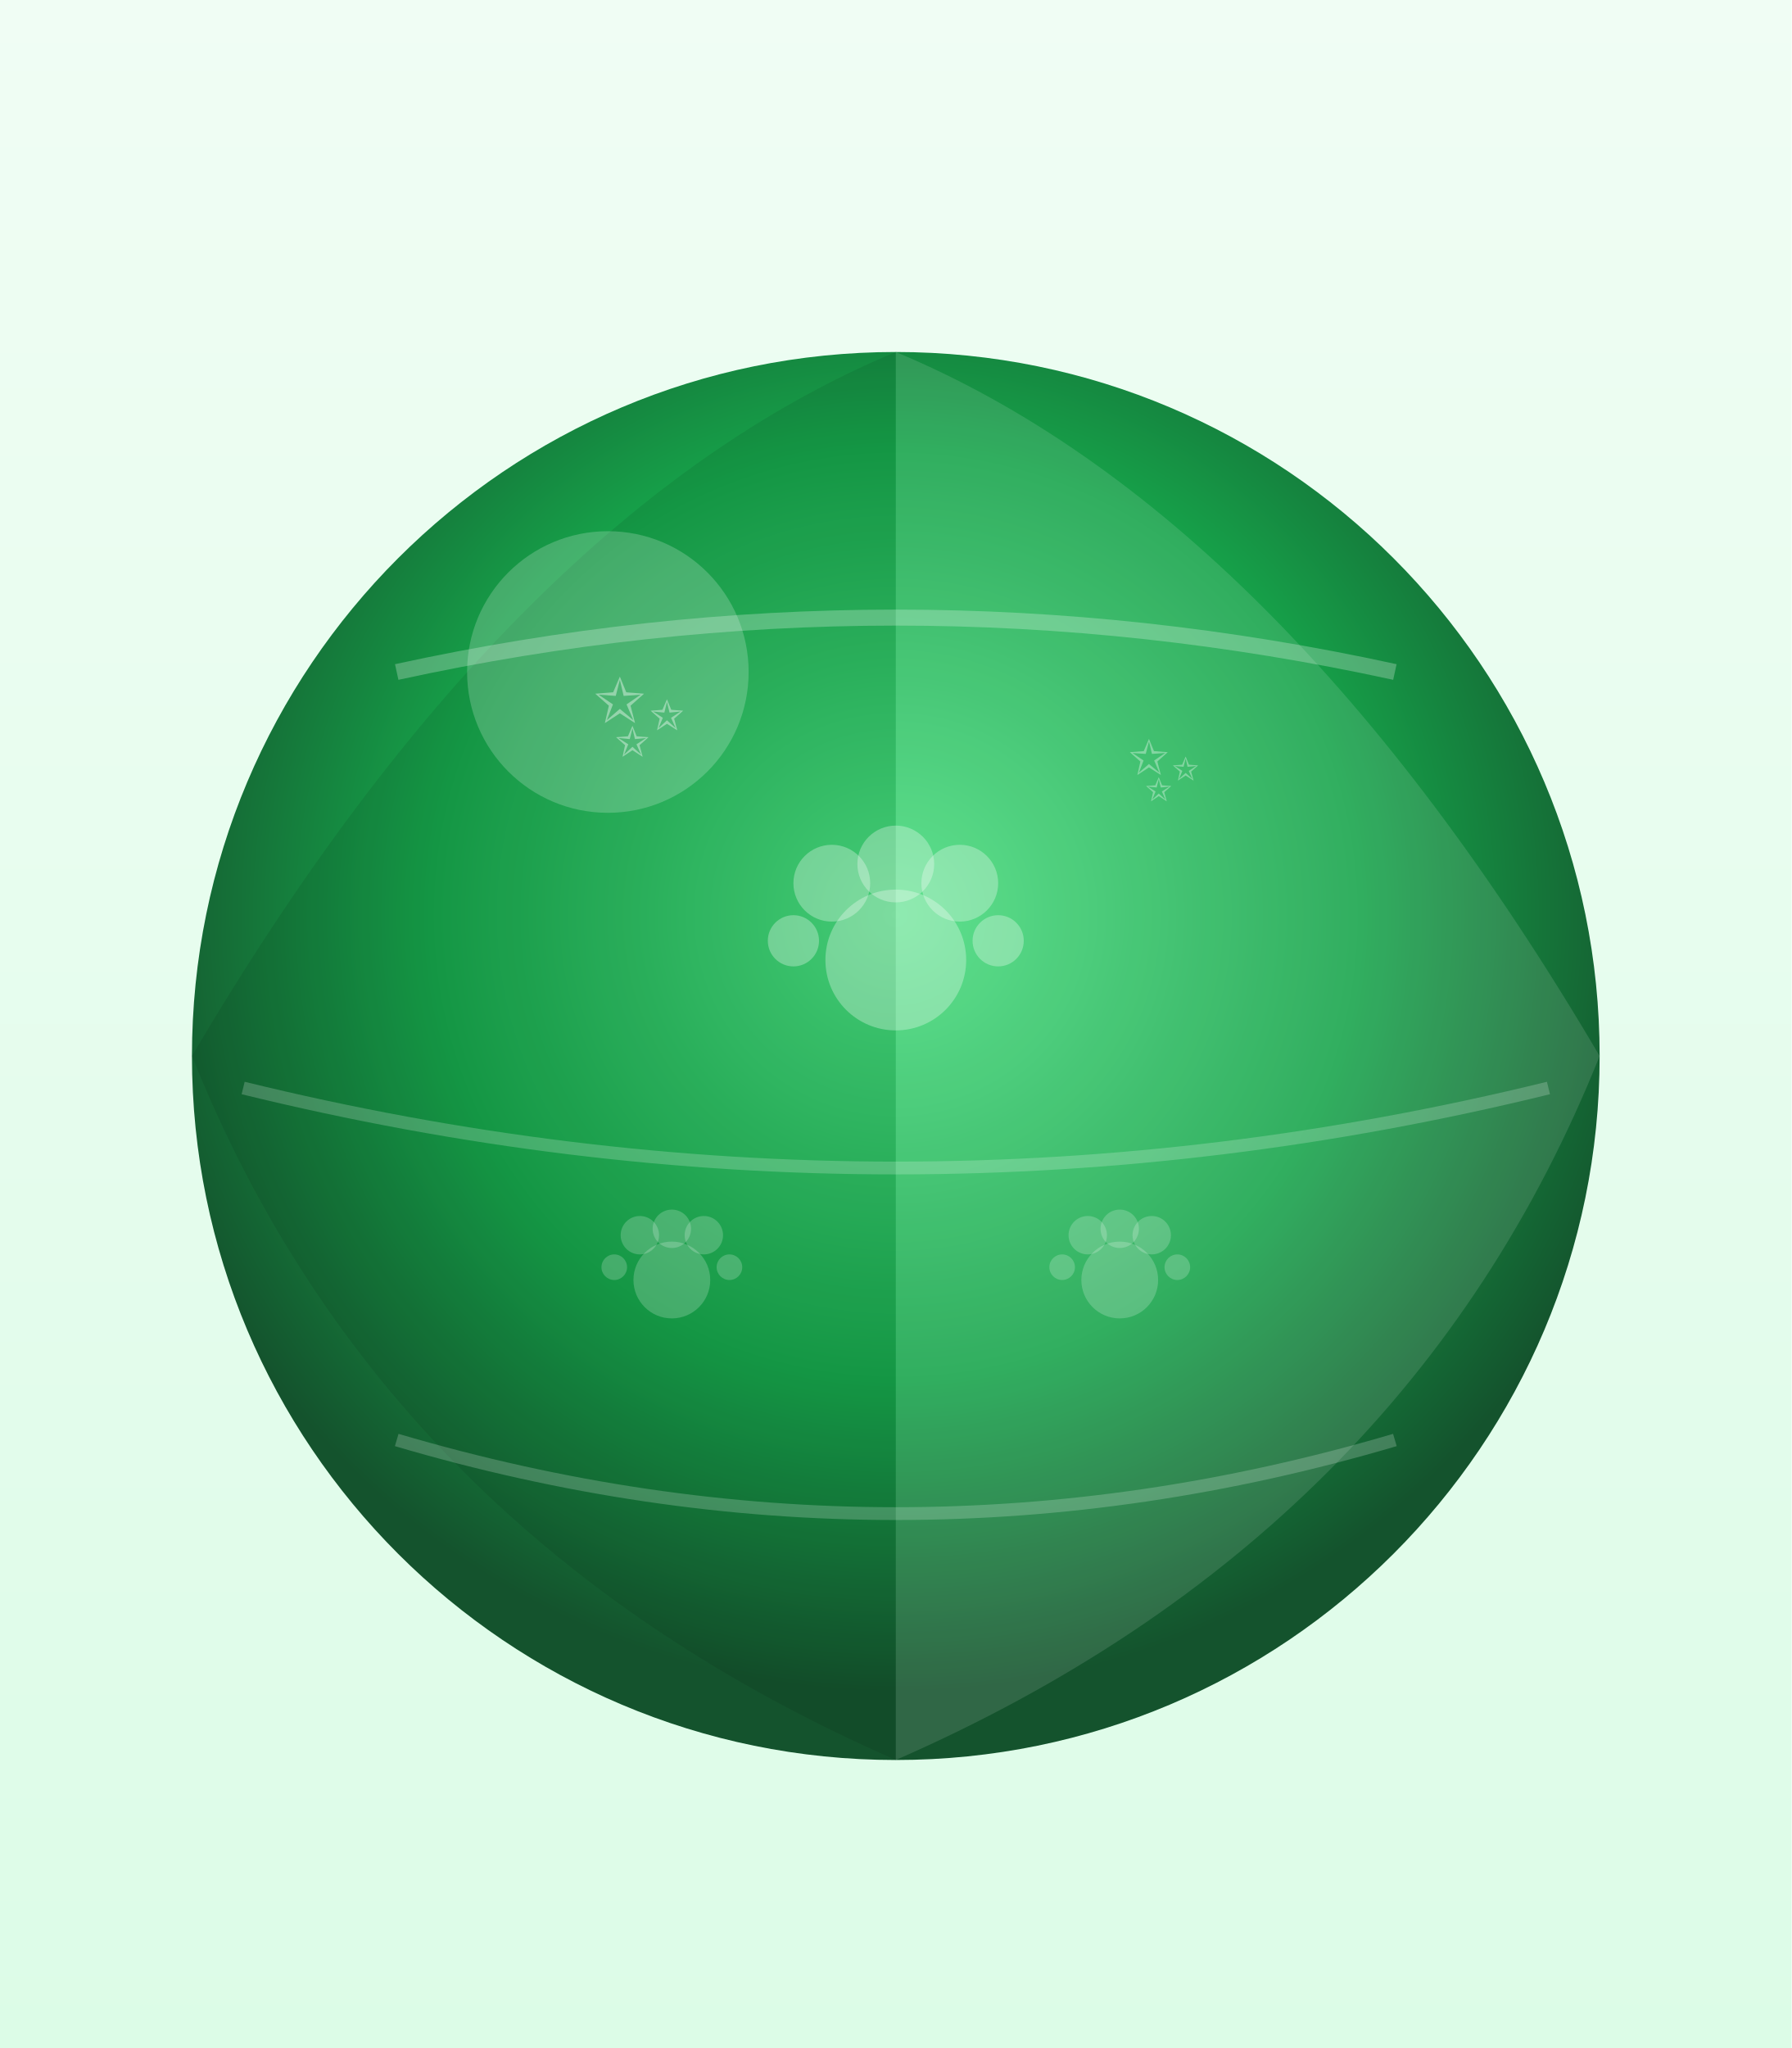
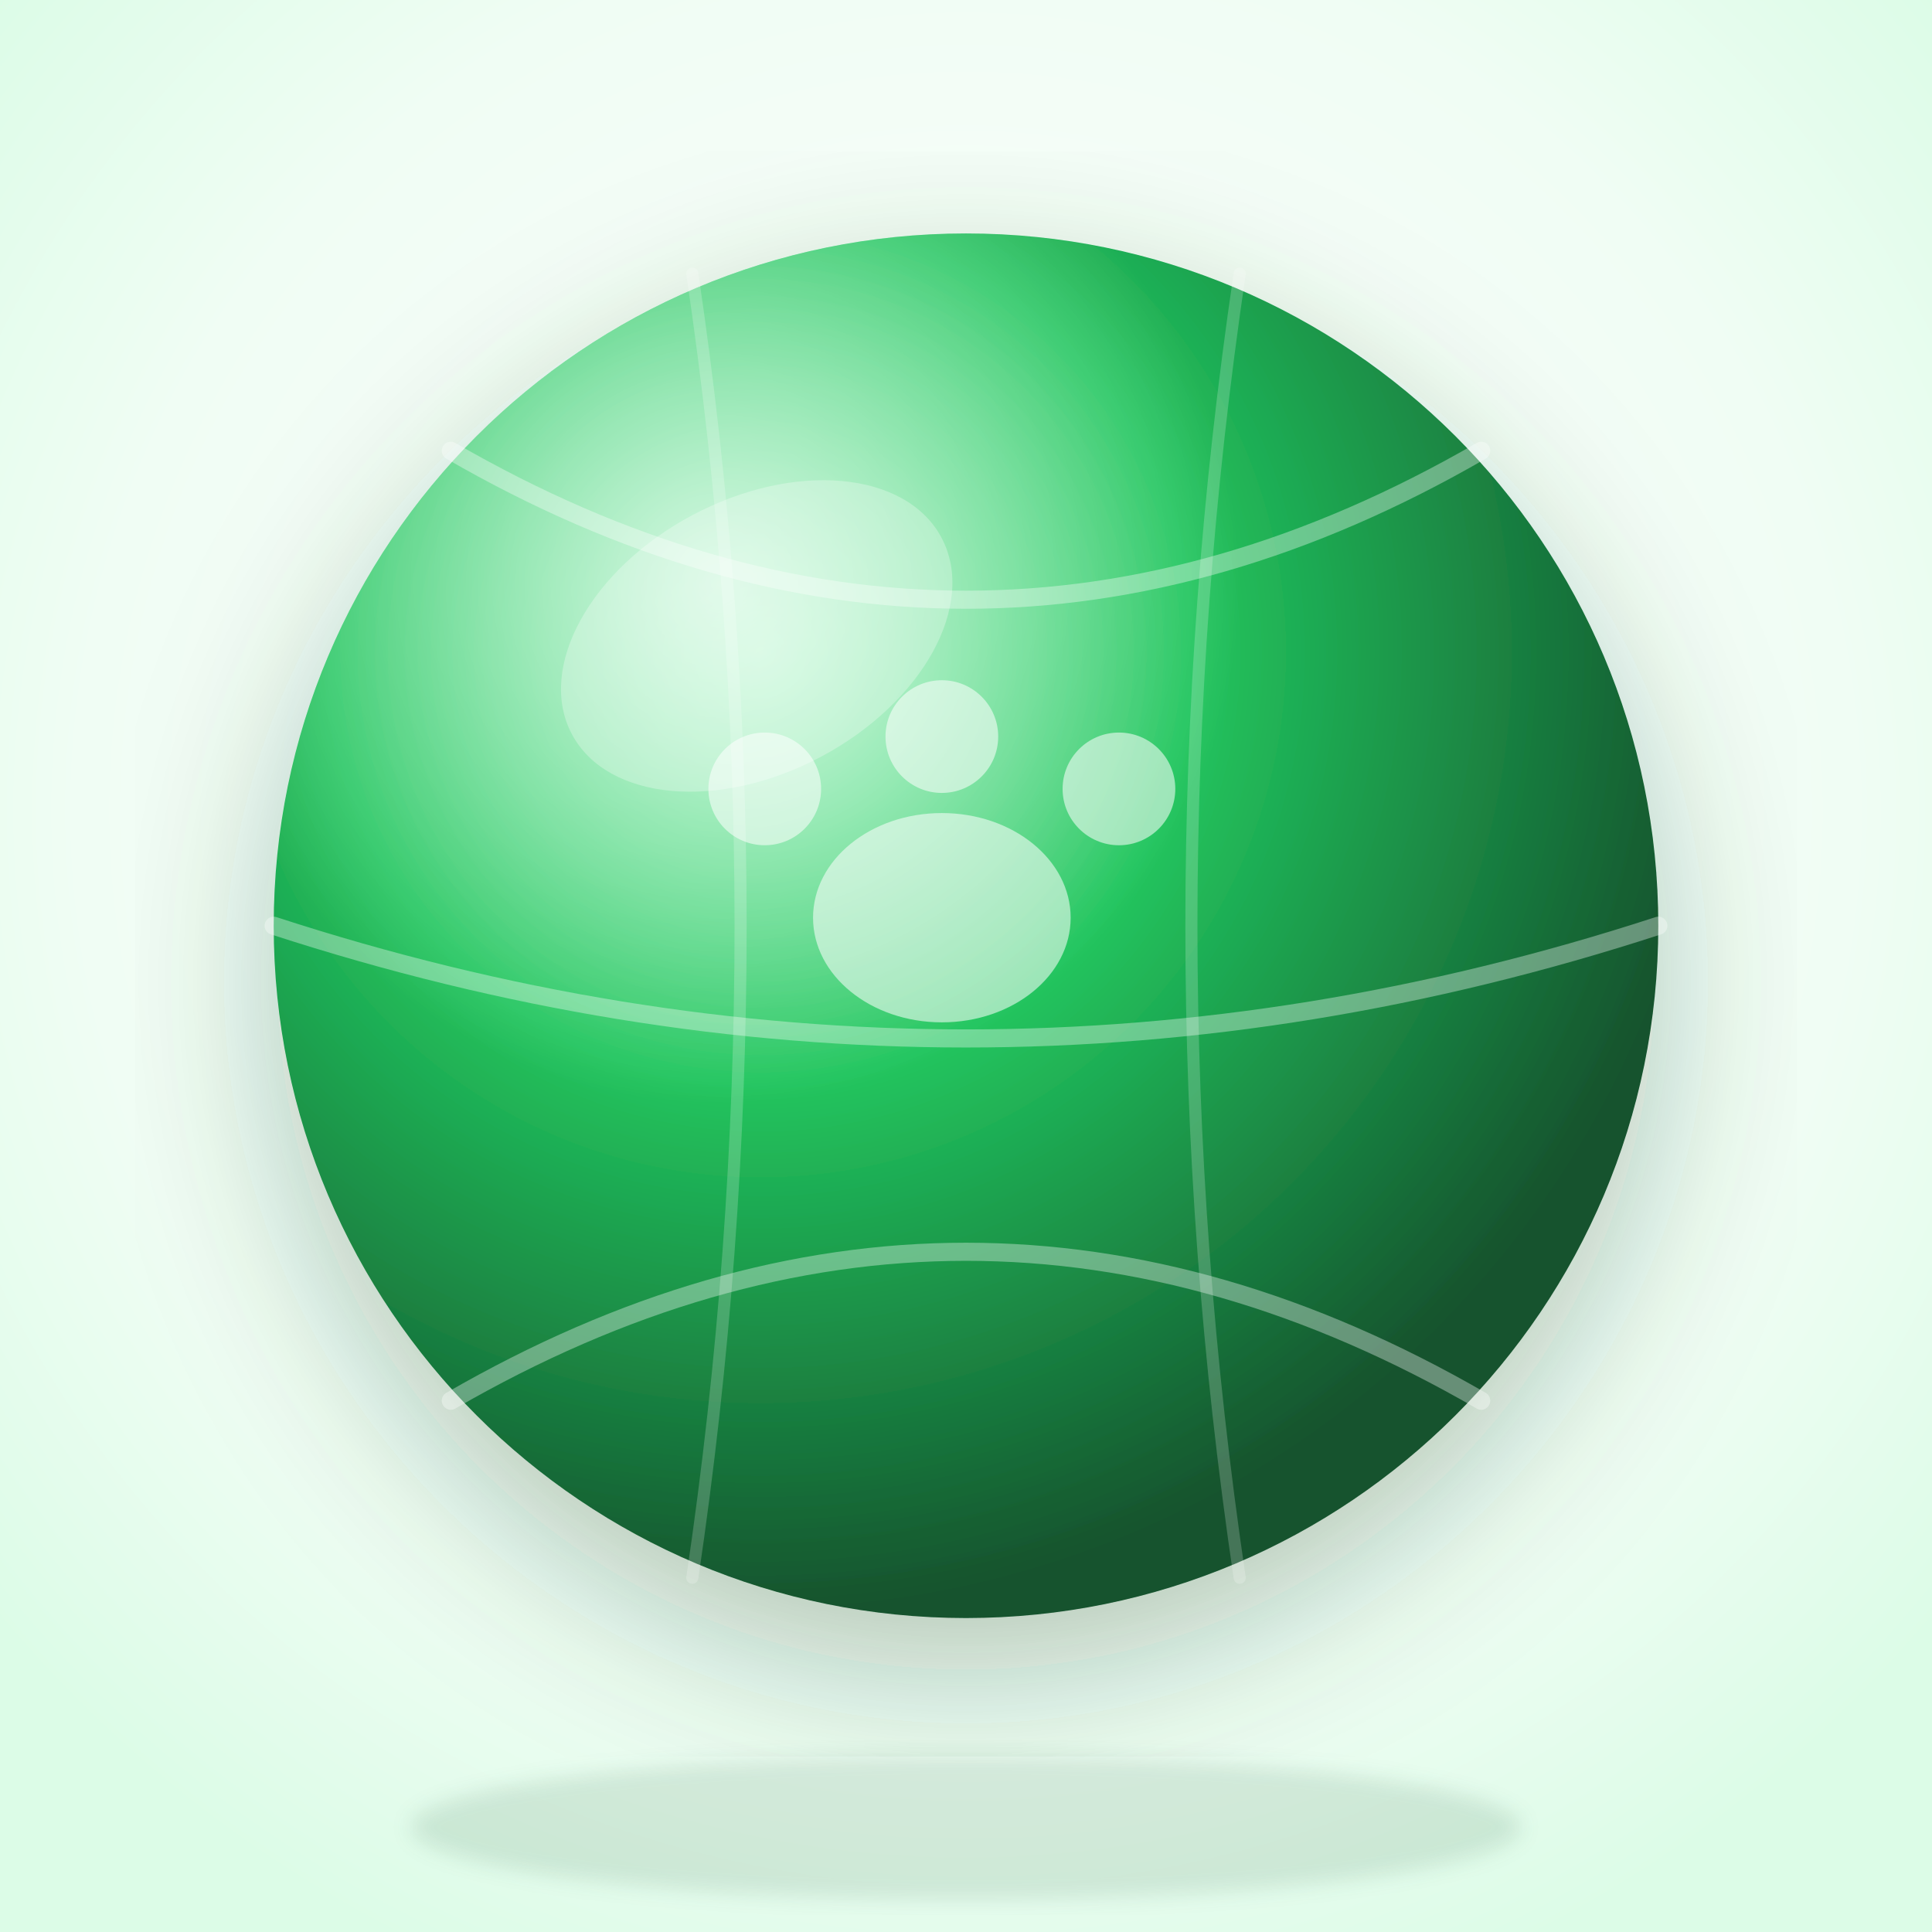
- <svg xmlns="http://www.w3.org/2000/svg" viewBox="0 0 280 320" width="280" height="320">
+ <svg xmlns="http://www.w3.org/2000/svg" viewBox="0 0 480 480" width="480" height="480">
  <defs>
-     <linearGradient id="brbg" x1="0" y1="0" x2="0" y2="1" gradientUnits="objectBoundingBox">
-       <stop offset="0%" stop-color="#f0fdf4" />
+     <radialGradient id="bgbx" cx="50%" cy="42%" r="65%">
+       <stop offset="0%" stop-color="#ffffff" />
+       <stop offset="70%" stop-color="#f0fdf4" />
      <stop offset="100%" stop-color="#dcfce7" />
-     </linearGradient>
-     <radialGradient id="brball" cx="50%" cy="40%" r="55%">
-       <stop offset="0%" stop-color="#4ade80" />
-       <stop offset="60%" stop-color="#16a34a" />
+     </radialGradient>
+     <radialGradient id="bxball" cx="35%" cy="30%" r="70%">
+       <stop offset="0%" stop-color="#86efac" />
+       <stop offset="45%" stop-color="#22c55e" />
      <stop offset="100%" stop-color="#14532d" />
    </radialGradient>
+     <radialGradient id="bxshine" cx="32%" cy="25%" r="38%">
+       <stop offset="0%" stop-color="rgba(255,255,255,.7)" />
+       <stop offset="100%" stop-color="rgba(255,255,255,0)" />
+     </radialGradient>
+     <filter id="bxdrop">
+       <feDropShadow dx="0" dy="14" stdDeviation="20" flood-color="#14532d" flood-opacity=".3" />
+     </filter>
+     <filter id="bxblur">
+       <feGaussianBlur stdDeviation="2.5" />
+     </filter>
  </defs>
-   <rect width="280" height="320" fill="url(#brbg)" />
-   <circle cx="140" cy="165" r="110" fill="url(#brball)" />
-   <path d="M140 55 Q200 80 250 165 Q220 240 140 275 Z" fill="rgba(255,255,255,0.12)" />
-   <path d="M140 55 Q80 80 30 165 Q60 240 140 275 Z" fill="rgba(0,0,0,0.08)" />
-   <path d="M62 105 Q140 88 218 105" fill="none" stroke="rgba(255,255,255,0.25)" stroke-width="2.5" />
-   <path d="M38 170 Q140 195 242 170" fill="none" stroke="rgba(255,255,255,0.2)" stroke-width="2" />
-   <path d="M62 225 Q140 248 218 225" fill="none" stroke="rgba(255,255,255,0.2)" stroke-width="2" />
-   <circle cx="140" cy="150" r="11.0" fill="rgba(255,255,255,0.3)" />
-   <circle cx="130" cy="138" r="6" fill="rgba(255,255,255,0.3)" />
-   <circle cx="140" cy="135" r="6" fill="rgba(255,255,255,0.3)" />
-   <circle cx="150" cy="138" r="6" fill="rgba(255,255,255,0.3)" />
-   <circle cx="124" cy="147" r="4" fill="rgba(255,255,255,0.3)" />
-   <circle cx="156" cy="147" r="4" fill="rgba(255,255,255,0.3)" />
-   <circle cx="105" cy="200" r="6.0" fill="rgba(255,255,255,0.2)" />
-   <circle cx="100" cy="193" r="3" fill="rgba(255,255,255,0.2)" />
-   <circle cx="105" cy="192" r="3" fill="rgba(255,255,255,0.2)" />
-   <circle cx="110" cy="193" r="3" fill="rgba(255,255,255,0.2)" />
-   <circle cx="96" cy="198" r="2" fill="rgba(255,255,255,0.2)" />
-   <circle cx="114" cy="198" r="2" fill="rgba(255,255,255,0.2)" />
-   <circle cx="175" cy="200" r="6.0" fill="rgba(255,255,255,0.2)" />
-   <circle cx="170" cy="193" r="3" fill="rgba(255,255,255,0.2)" />
-   <circle cx="175" cy="192" r="3" fill="rgba(255,255,255,0.2)" />
-   <circle cx="180" cy="193" r="3" fill="rgba(255,255,255,0.2)" />
-   <circle cx="166" cy="198" r="2" fill="rgba(255,255,255,0.2)" />
-   <circle cx="184" cy="198" r="2" fill="rgba(255,255,255,0.2)" />
-   <text x="100" y="118" text-anchor="middle" font-size="18" fill="rgba(255,255,255,0.4)">✨</text>
-   <text x="182" y="125" text-anchor="middle" font-size="14" fill="rgba(255,255,255,0.35)">✨</text>
-   <circle cx="95" cy="105" r="22" fill="rgba(255,255,255,0.2)" />
+   <rect width="480" height="480" fill="url(#bgbx)" />
+   <ellipse cx="240" cy="454" rx="138" ry="18" fill="#14532d" opacity=".12" filter="url(#bxblur)" />
+   <circle cx="240" cy="230" r="172" fill="url(#bxball)" filter="url(#bxdrop)" />
+   <path d="M112 112 Q240 186 368 112" fill="none" stroke="rgba(255,255,255,.35)" stroke-width="4.5" stroke-linecap="round" />
+   <path d="M68  230 Q240 286 412 230" fill="none" stroke="rgba(255,255,255,.35)" stroke-width="4.5" stroke-linecap="round" />
+   <path d="M112 348 Q240 274 368 348" fill="none" stroke="rgba(255,255,255,.35)" stroke-width="4.5" stroke-linecap="round" />
+   <path d="M172  68 Q196 230 172 392" fill="none" stroke="rgba(255,255,255,.2)" stroke-width="3" stroke-linecap="round" />
+   <path d="M308  68 Q284 230 308 392" fill="none" stroke="rgba(255,255,255,.2)" stroke-width="3" stroke-linecap="round" />
+   <g fill="rgba(255,255,255,.55)">
+     <ellipse cx="234" cy="228" rx="32" ry="26" />
+     <circle cx="190" cy="196" r="14" />
+     <circle cx="234" cy="183" r="14" />
+     <circle cx="278" cy="196" r="14" />
+   </g>
+   <circle cx="240" cy="230" r="172" fill="url(#bxshine)" />
+   <ellipse cx="188" cy="158" rx="52" ry="34" fill="rgba(255,255,255,.28)" transform="rotate(-28,188,158)" />
</svg>
